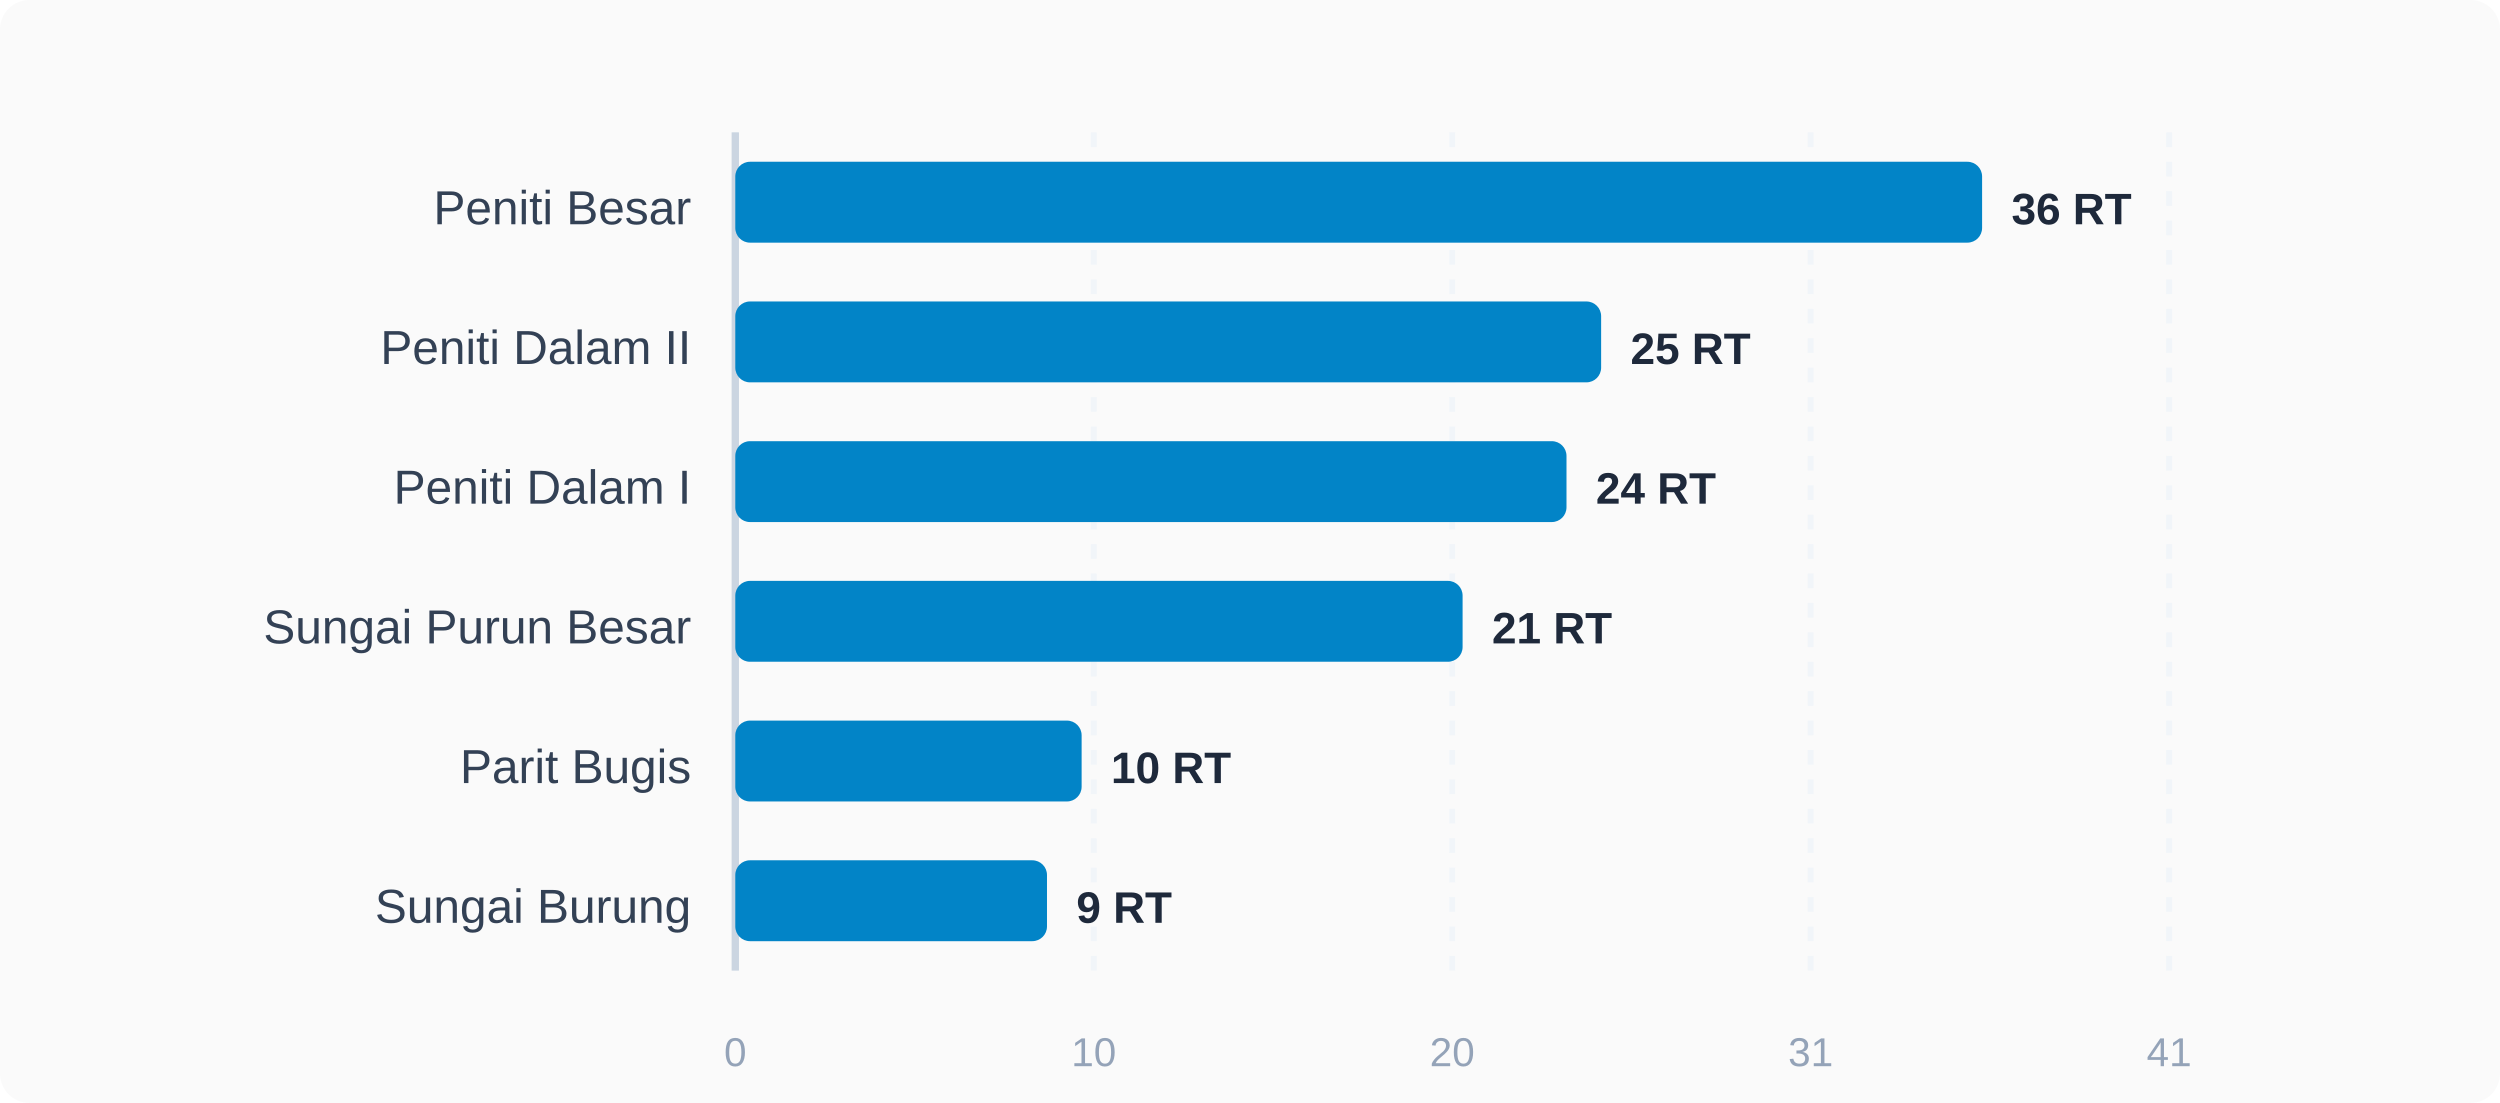
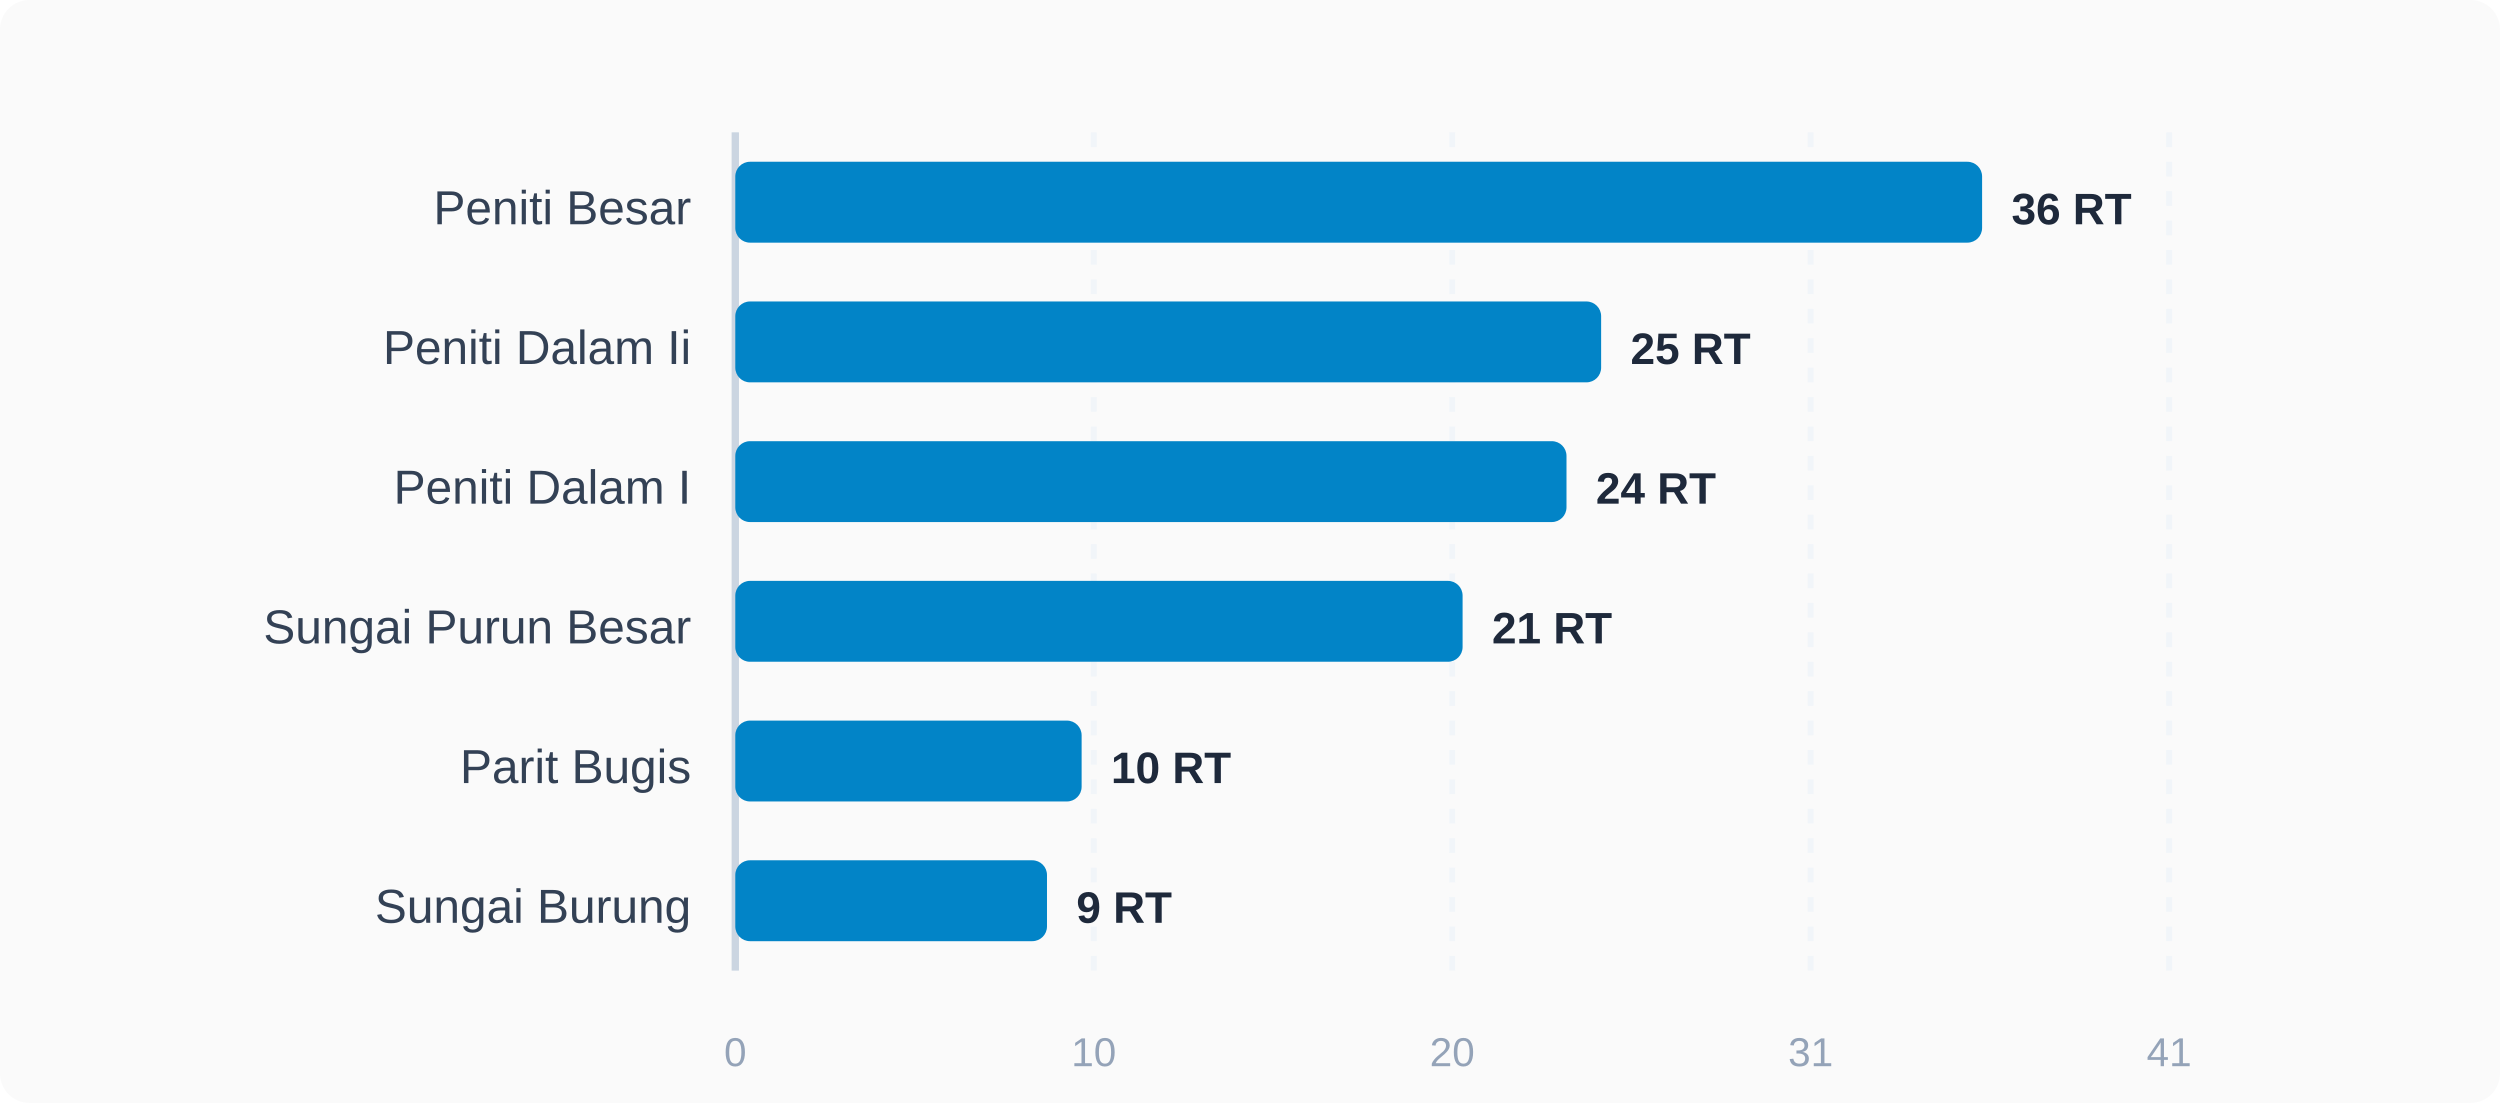
<svg xmlns="http://www.w3.org/2000/svg" viewBox="0 0 340 150" width="100%" height="150pt" style="font-family: 'Liberation Sans', Arial, sans-serif;">
  <rect width="340" height="150" fill="#FAFAFA" rx="4" />
  <line x1="100.0" y1="18" x2="100.0" y2="132" stroke="#F1F5F9" stroke-width="0.8" stroke-dasharray="2,2" />
  <text x="100.0" y="145" font-size="5.5" fill="#94A3B8" text-anchor="middle">0</text>
  <line x1="148.75" y1="18" x2="148.75" y2="132" stroke="#F1F5F9" stroke-width="0.8" stroke-dasharray="2,2" />
  <text x="148.75" y="145" font-size="5.5" fill="#94A3B8" text-anchor="middle">10</text>
  <line x1="197.5" y1="18" x2="197.5" y2="132" stroke="#F1F5F9" stroke-width="0.8" stroke-dasharray="2,2" />
  <text x="197.5" y="145" font-size="5.5" fill="#94A3B8" text-anchor="middle">20</text>
  <line x1="246.25" y1="18" x2="246.25" y2="132" stroke="#F1F5F9" stroke-width="0.8" stroke-dasharray="2,2" />
  <text x="246.25" y="145" font-size="5.5" fill="#94A3B8" text-anchor="middle">31</text>
  <line x1="295.0" y1="18" x2="295.0" y2="132" stroke="#F1F5F9" stroke-width="0.8" stroke-dasharray="2,2" />
  <text x="295.0" y="145" font-size="5.5" fill="#94A3B8" text-anchor="middle">41</text>
  <line x1="100" y1="18" x2="100" y2="132" stroke="#CBD5E1" stroke-width="1" />
  <text x="94" y="30.5" font-size="6.5" fill="#334155" text-anchor="end">Peniti Besar</text>
  <rect x="100" y="22" width="169.565" height="11" rx="2" fill="#0284C7" />
  <text x="273.565" y="30.5" font-size="6" font-weight="bold" fill="#1E293B">36 RT</text>
-   <text x="94" y="49.5" font-size="6.5" fill="#334155" text-anchor="end">Peniti Dalam II</text>
+   <text x="94" y="49.5" font-size="6.5" fill="#334155" text-anchor="end">Peniti Dalam Ii</text>
  <rect x="100" y="41" width="117.754" height="11" rx="2" fill="#0284C7" />
  <text x="221.754" y="49.5" font-size="6" font-weight="bold" fill="#1E293B">25 RT</text>
  <text x="94" y="68.5" font-size="6.5" fill="#334155" text-anchor="end">Peniti Dalam I</text>
  <rect x="100" y="60" width="113.043" height="11" rx="2" fill="#0284C7" />
  <text x="217.043" y="68.5" font-size="6" font-weight="bold" fill="#1E293B">24 RT</text>
  <text x="94" y="87.5" font-size="6.5" fill="#334155" text-anchor="end">Sungai Purun Besar</text>
  <rect x="100" y="79" width="98.913" height="11" rx="2" fill="#0284C7" />
  <text x="202.913" y="87.5" font-size="6" font-weight="bold" fill="#1E293B">21 RT</text>
  <text x="94" y="106.5" font-size="6.5" fill="#334155" text-anchor="end">Parit Bugis</text>
  <rect x="100" y="98" width="47.101" height="11" rx="2" fill="#0284C7" />
  <text x="151.101" y="106.5" font-size="6" font-weight="bold" fill="#1E293B">10 RT</text>
  <text x="94" y="125.5" font-size="6.5" fill="#334155" text-anchor="end">Sungai Burung</text>
  <rect x="100" y="117" width="42.391" height="11" rx="2" fill="#0284C7" />
  <text x="146.391" y="125.5" font-size="6" font-weight="bold" fill="#1E293B">9 RT</text>
</svg>
